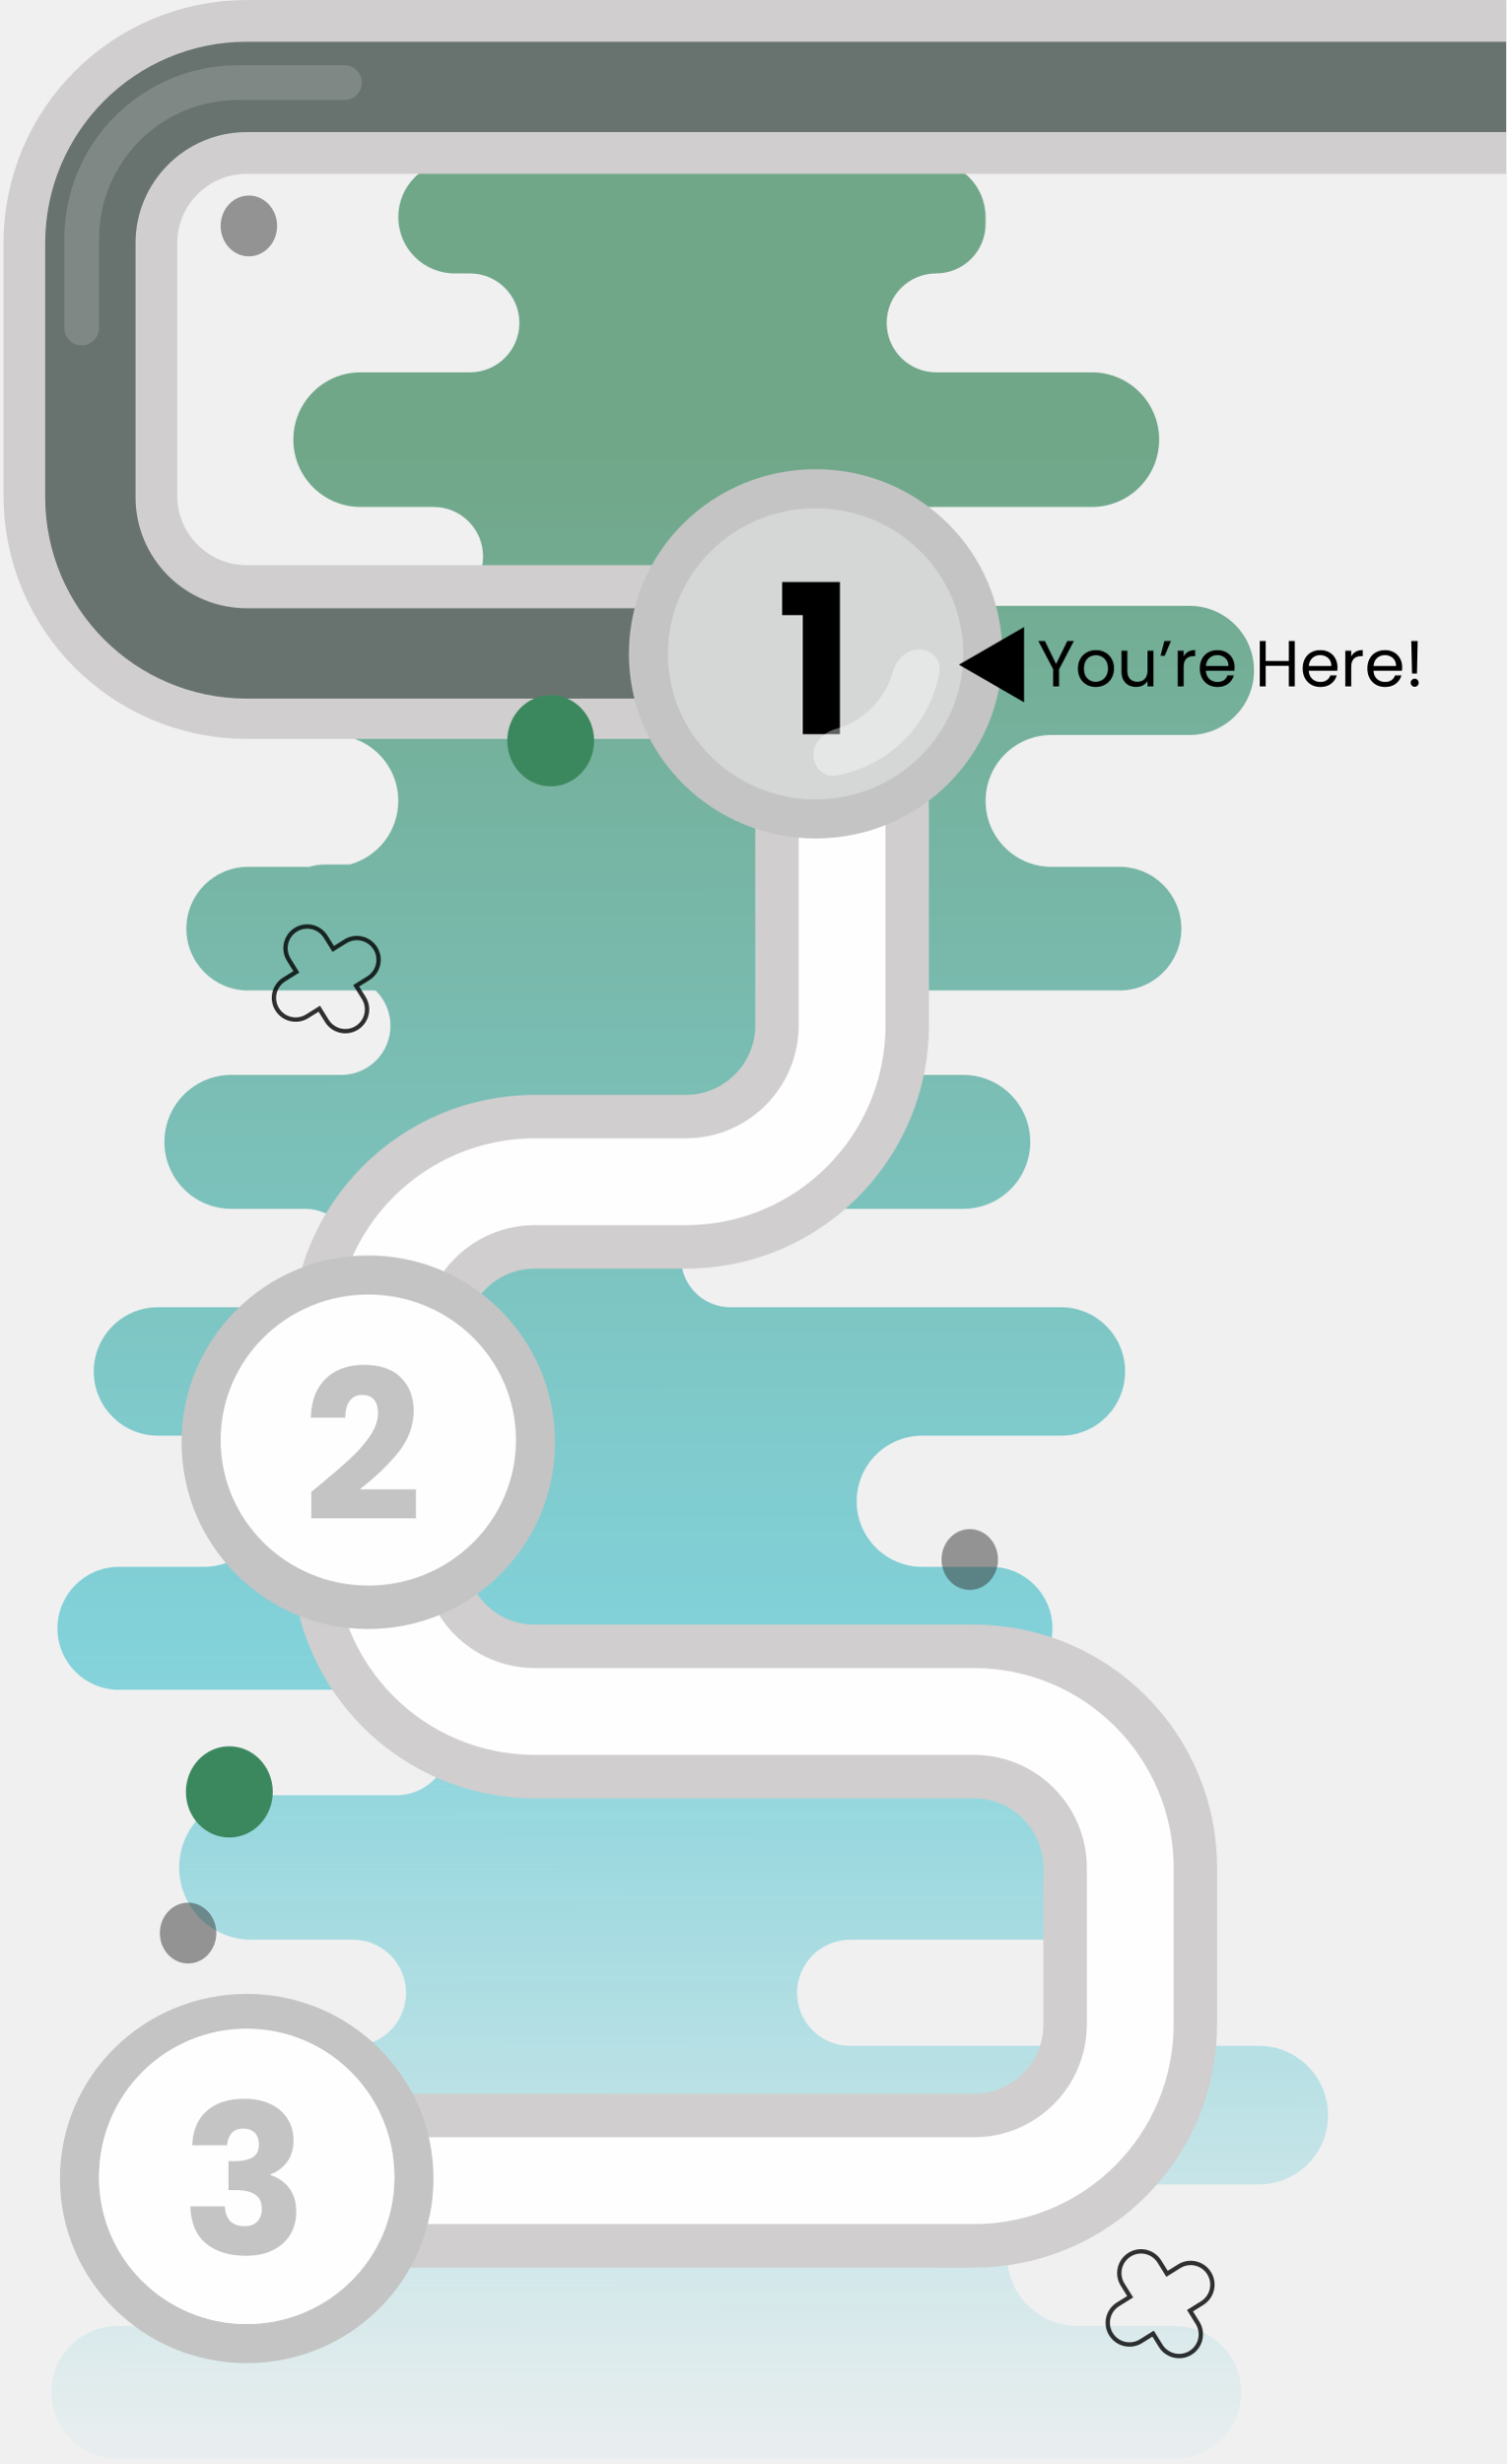
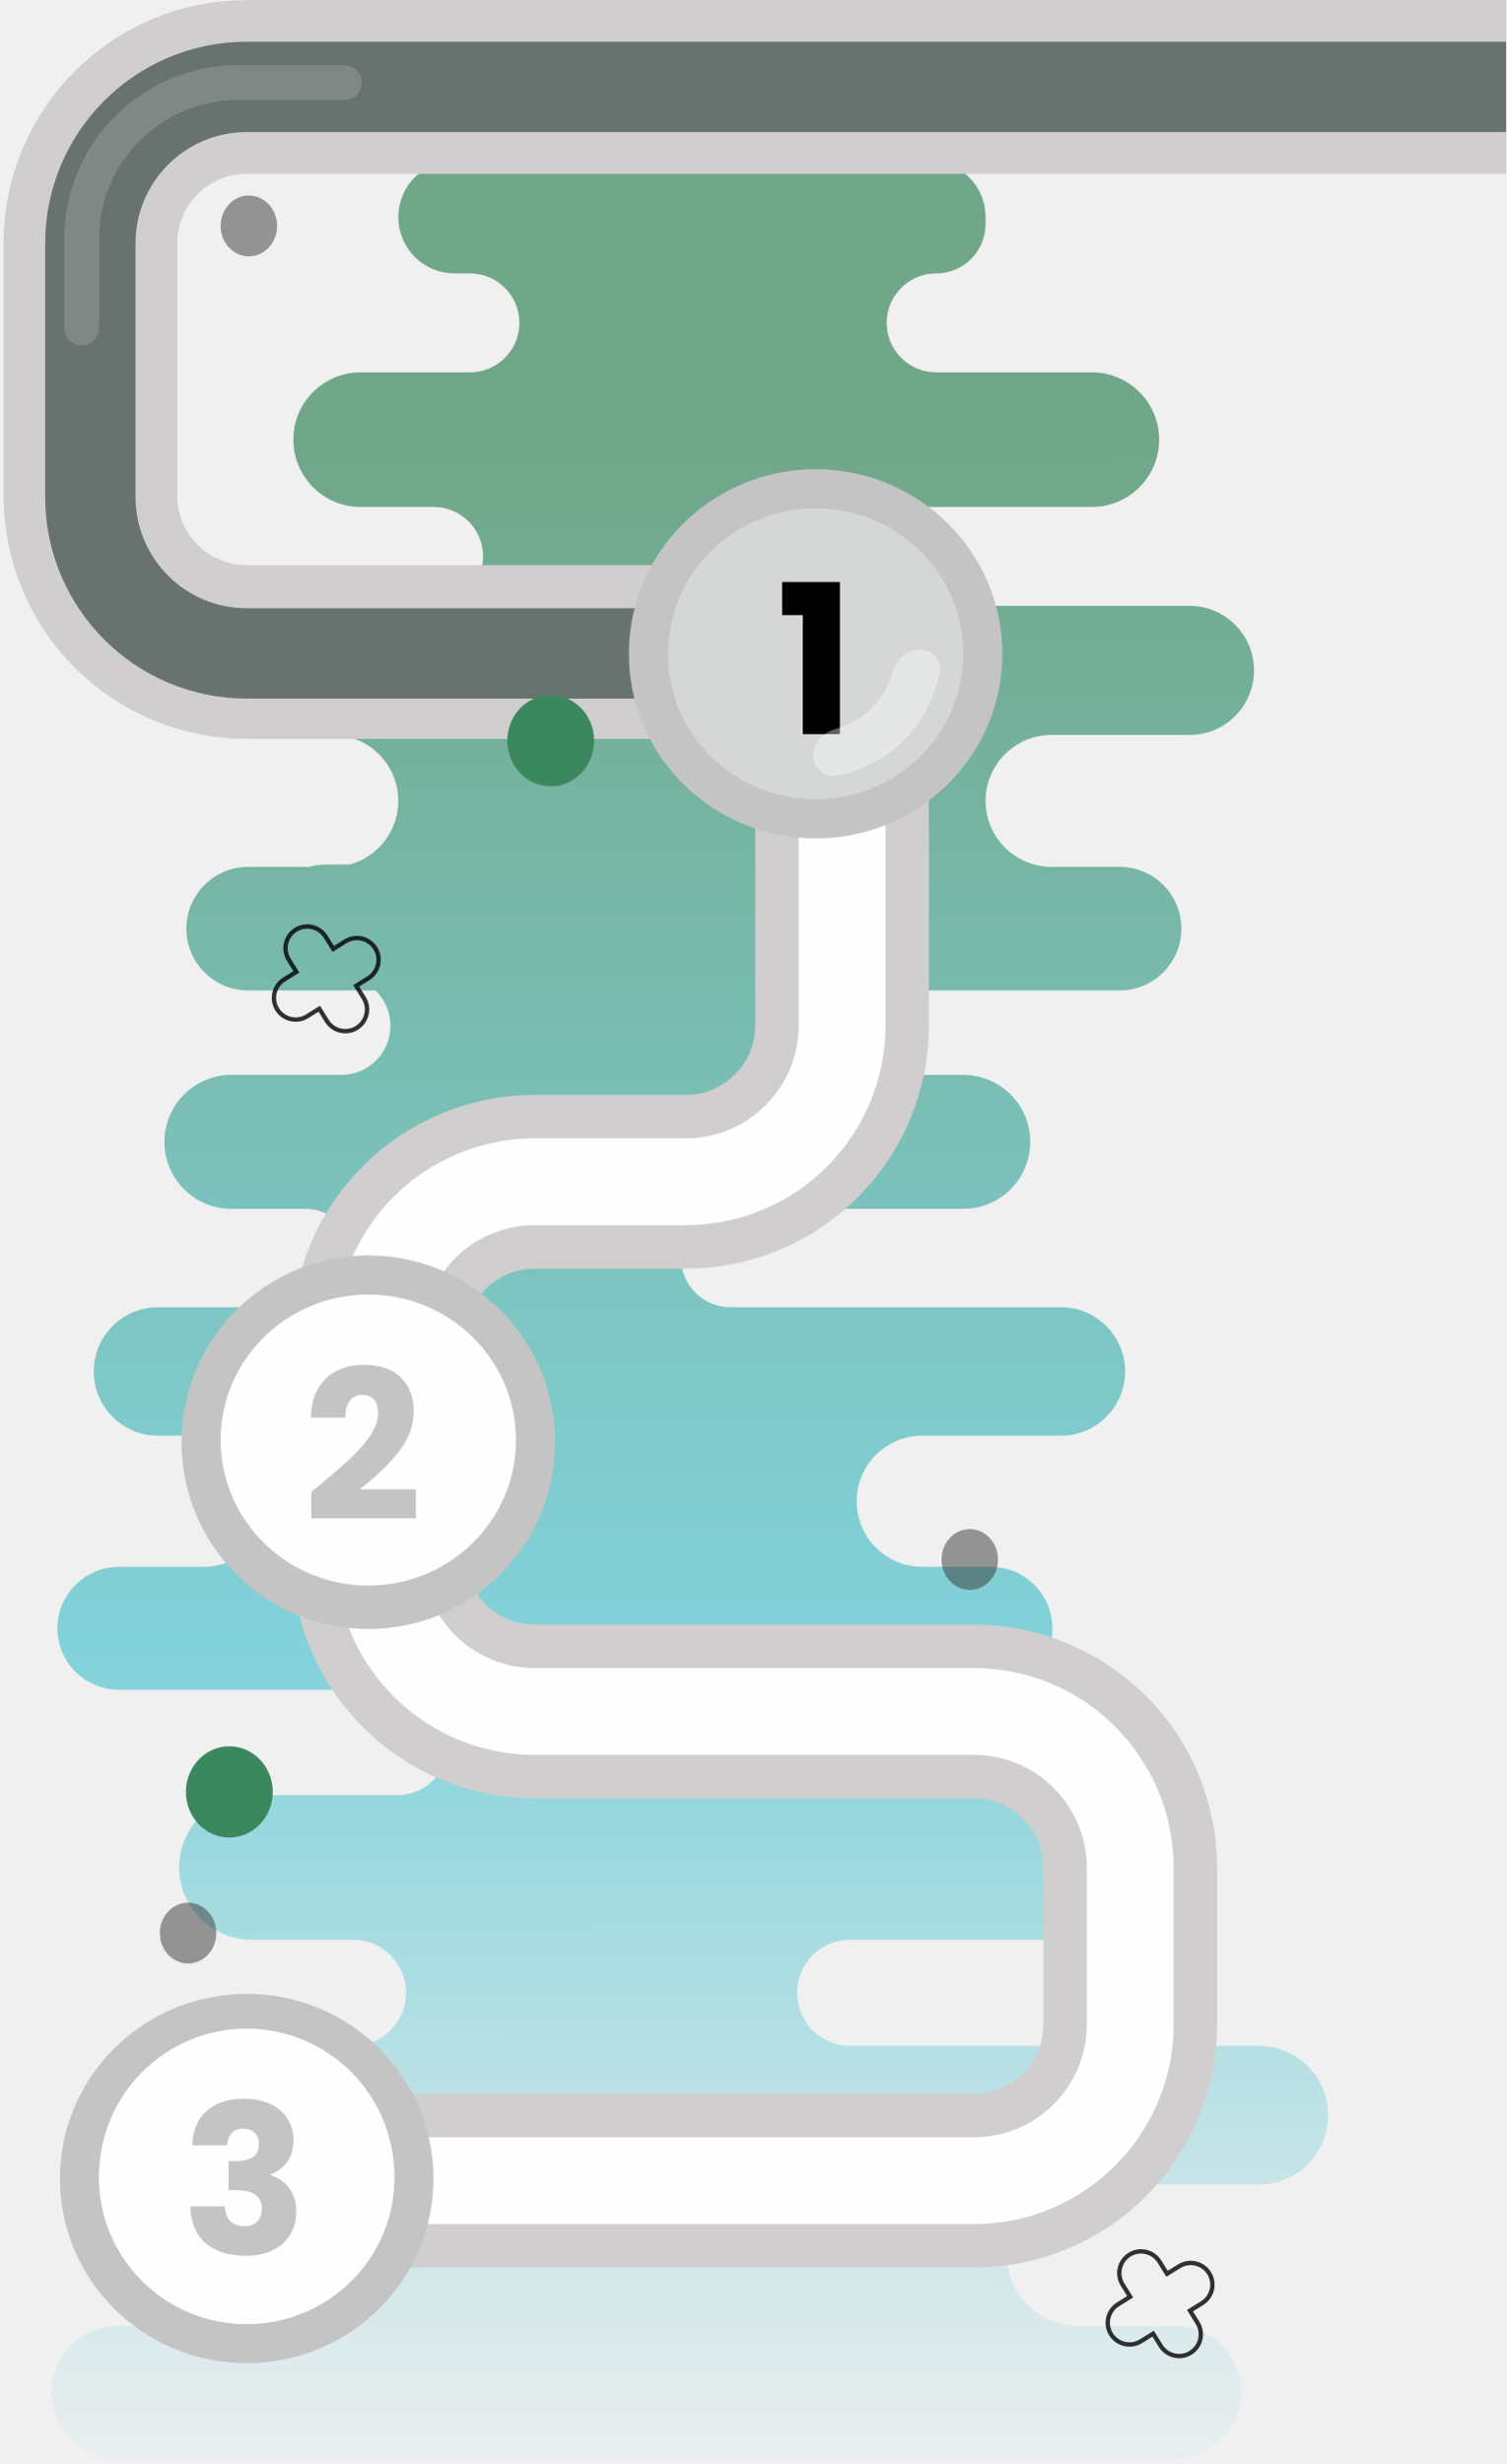
<svg xmlns="http://www.w3.org/2000/svg" width="347" height="567" viewBox="0 0 347 567" fill="none">
-   <path fill-rule="evenodd" clip-rule="evenodd" d="M99.844 139.468H66.14C57.932 139.468 51.278 146.123 51.278 154.331C51.278 162.539 57.932 169.193 66.14 169.193H76.53C84.913 169.193 91.709 175.989 91.709 184.372C91.709 191.361 86.986 197.247 80.557 199.011H74.92C73.632 199.011 72.389 199.2 71.216 199.551H57.142C49.283 199.551 42.912 205.922 42.912 213.781C42.912 221.64 49.283 228.011 57.142 228.011H86.476C88.592 230.069 89.906 232.946 89.906 236.131C89.906 242.385 84.836 247.455 78.582 247.455H53.27C44.757 247.455 37.856 254.356 37.856 262.869C37.856 271.382 44.757 278.283 53.27 278.283H70.217C76.471 278.283 81.541 283.353 81.541 289.607C81.541 295.862 76.471 300.932 70.217 300.932H36.376C28.21 300.932 21.591 307.551 21.591 315.717C21.591 323.882 28.21 330.501 36.376 330.501H46.923C55.262 330.501 62.022 337.262 62.022 345.601C62.022 353.94 55.262 360.7 46.923 360.7H27.381C19.563 360.7 13.226 367.038 13.226 374.856C13.226 382.674 19.563 389.011 27.381 389.011H93.323C99.102 389.981 103.505 395.007 103.505 401.061C103.505 407.809 98.035 413.28 91.287 413.28H57.89C48.705 413.28 41.259 420.725 41.259 429.91C41.259 439.095 48.705 446.541 57.89 446.541H81.283C88.031 446.541 93.501 452.012 93.501 458.76C93.501 465.508 88.031 470.978 81.283 470.978H37.76C28.949 470.978 21.808 478.12 21.808 486.93C21.808 495.74 28.95 502.882 37.76 502.882H53.868C62.865 502.882 70.159 510.176 70.159 519.174C70.159 528.171 62.865 535.465 53.868 535.465H27.077C18.642 535.465 11.804 542.303 11.804 550.738C11.804 559.173 18.642 566.011 27.077 566.011H217.993H270.523C278.958 566.011 285.796 559.173 285.796 550.738C285.796 542.303 278.958 535.465 270.523 535.465H248.178C239.181 535.465 231.887 528.171 231.887 519.174C231.887 510.176 239.181 502.882 248.178 502.882H258.008H289.852C298.662 502.882 305.804 495.74 305.804 486.93C305.804 478.12 298.662 470.978 289.852 470.978H195.754C189.006 470.978 183.535 465.508 183.535 458.76C183.535 452.012 189.006 446.541 195.754 446.541H263.052C272.237 446.541 279.683 439.095 279.683 429.91C279.683 420.725 272.237 413.28 263.052 413.28H216.873C210.125 413.28 204.654 407.809 204.654 401.061C204.654 395.007 209.058 389.981 214.837 389.011H228.183C236.001 389.011 242.339 382.674 242.339 374.856C242.339 367.038 236.001 360.7 228.183 360.7H212.359C204.02 360.7 197.26 353.94 197.26 345.601C197.26 337.262 204.02 330.501 212.359 330.501H219.102H244.284C252.45 330.501 259.069 323.882 259.069 315.717C259.069 307.551 252.45 300.932 244.284 300.932H168.152C161.898 300.932 156.828 295.862 156.828 289.607C156.828 283.353 161.898 278.283 168.152 278.283H221.813C230.325 278.283 237.226 271.382 237.226 262.869C237.226 254.356 230.325 247.455 221.813 247.455H185.812C179.558 247.455 174.488 242.385 174.488 236.131C174.488 232.946 175.81 230.069 177.933 228.011H215.328H257.795C265.654 228.011 272.025 221.64 272.025 213.781C272.025 205.922 265.654 199.551 257.795 199.551H242.125C233.742 199.551 226.946 192.755 226.946 184.372C226.946 175.989 233.742 169.193 242.125 169.193H248.789H273.893C282.102 169.193 288.756 162.539 288.756 154.331C288.756 146.123 282.102 139.468 273.893 139.468H197.899C191.611 139.468 186.515 134.371 186.515 128.084C186.515 121.797 191.611 116.7 197.899 116.7H251.418C259.976 116.7 266.913 109.763 266.913 101.205C266.913 92.647 259.976 85.71 251.418 85.71H215.559C209.271 85.71 204.174 80.613 204.174 74.326C204.174 68.039 209.272 62.942 215.559 62.942C221.848 62.942 226.946 57.844 226.946 51.556V49.977C226.946 42.816 221.142 37.011 213.981 37.011H104.674C97.514 37.011 91.709 42.816 91.709 49.977C91.709 57.137 97.514 62.942 104.674 62.942H108.209C114.496 62.942 119.593 68.039 119.593 74.326C119.593 80.613 114.496 85.71 108.209 85.71H83.038C74.481 85.71 67.543 92.647 67.543 101.205C67.543 109.763 74.481 116.7 83.038 116.7H99.844C106.131 116.7 111.228 121.797 111.228 128.084C111.228 134.371 106.131 139.468 99.844 139.468Z" fill="url(#paint0_linear_175_178)" fill-opacity="0.71" />
+   <path fill-rule="evenodd" clip-rule="evenodd" d="M99.844 139.468H66.14C57.932 139.468 51.278 146.123 51.278 154.331C51.278 162.539 57.932 169.193 66.14 169.193H76.53C84.913 169.193 91.709 175.989 91.709 184.372C91.709 191.361 86.986 197.247 80.557 199.011H74.92C73.632 199.011 72.389 199.2 71.216 199.551H57.142C49.283 199.551 42.912 205.922 42.912 213.781C42.912 221.64 49.283 228.011 57.142 228.011H86.476C88.592 230.069 89.906 232.946 89.906 236.131C89.906 242.385 84.836 247.455 78.582 247.455H53.27C44.757 247.455 37.856 254.356 37.856 262.869C37.856 271.382 44.757 278.283 53.27 278.283H70.217C76.471 278.283 81.541 283.353 81.541 289.607C81.541 295.862 76.471 300.932 70.217 300.932H36.376C28.21 300.932 21.591 307.551 21.591 315.717C21.591 323.882 28.21 330.501 36.376 330.501H46.923C55.262 330.501 62.022 337.262 62.022 345.601C62.022 353.94 55.262 360.7 46.923 360.7H27.381C19.563 360.7 13.226 367.038 13.226 374.856C13.226 382.674 19.563 389.011 27.381 389.011H93.323C99.102 389.981 103.505 395.007 103.505 401.061C103.505 407.809 98.035 413.28 91.287 413.28H57.89C48.705 413.28 41.259 420.725 41.259 429.91C41.259 439.095 48.705 446.541 57.89 446.541H81.283C88.031 446.541 93.501 452.012 93.501 458.76C93.501 465.508 88.031 470.978 81.283 470.978H37.76C28.949 470.978 21.808 478.12 21.808 486.93C21.808 495.74 28.95 502.882 37.76 502.882H53.868C62.865 502.882 70.159 510.176 70.159 519.174C70.159 528.171 62.865 535.465 53.868 535.465H27.077C18.642 535.465 11.804 542.303 11.804 550.738C11.804 559.173 18.642 566.011 27.077 566.011H217.993H270.523C278.958 566.011 285.796 559.173 285.796 550.738C285.796 542.303 278.958 535.465 270.523 535.465H248.178C239.181 535.465 231.887 528.171 231.887 519.174C231.887 510.176 239.181 502.882 248.178 502.882H258.008H289.852C298.662 502.882 305.804 495.74 305.804 486.93C305.804 478.12 298.662 470.978 289.852 470.978H195.754C189.006 470.978 183.535 465.508 183.535 458.76C183.535 452.012 189.006 446.541 195.754 446.541H263.052C272.237 446.541 279.683 439.095 279.683 429.91C279.683 420.725 272.237 413.28 263.052 413.28H216.873C210.125 413.28 204.654 407.809 204.654 401.061C204.654 395.007 209.058 389.981 214.837 389.011H228.183C236.001 389.011 242.339 382.674 242.339 374.856C242.339 367.038 236.001 360.7 228.183 360.7H212.359C204.02 360.7 197.26 353.94 197.26 345.601C197.26 337.262 204.02 330.501 212.359 330.501H219.102H244.284C252.45 330.501 259.069 323.882 259.069 315.717C259.069 307.551 252.45 300.932 244.284 300.932H168.152C161.898 300.932 156.828 295.862 156.828 289.607C156.828 283.353 161.898 278.283 168.152 278.283H221.813C230.325 278.283 237.226 271.382 237.226 262.869C237.226 254.356 230.325 247.455 221.813 247.455H185.812C179.558 247.455 174.488 242.385 174.488 236.131C174.488 232.946 175.81 230.069 177.933 228.011H215.328H257.795C265.654 228.011 272.025 221.64 272.025 213.781C272.025 205.922 265.654 199.551 257.795 199.551H242.125C233.742 199.551 226.946 192.755 226.946 184.372C226.946 175.989 233.742 169.193 242.125 169.193H248.789H273.893C282.102 169.193 288.756 162.539 288.756 154.331C288.756 146.123 282.102 139.468 273.893 139.468H197.899C191.611 139.468 186.515 134.371 186.515 128.084C186.515 121.797 191.611 116.7 197.899 116.7H251.418C259.976 116.7 266.913 109.763 266.913 101.205C266.913 92.647 259.976 85.71 251.418 85.71H215.559C209.271 85.71 204.174 80.613 204.174 74.326C204.174 68.039 209.272 62.942 215.559 62.942C221.848 62.942 226.946 57.844 226.946 51.556V49.977C226.946 42.816 221.142 37.011 213.981 37.011H104.674C97.514 37.011 91.709 42.816 91.709 49.977C91.709 57.137 97.514 62.942 104.674 62.942H108.209C114.496 62.942 119.593 68.039 119.593 74.326C119.593 80.613 114.496 85.71 108.209 85.71H83.038C74.481 85.71 67.543 92.647 67.543 101.205C67.543 109.763 74.481 116.7 83.038 116.7H99.844C106.131 116.7 111.228 121.797 111.228 128.084C111.228 134.371 106.131 139.468 99.844 139.468Z" fill="url(#paint0_linear_0_1)" fill-opacity="0.71" />
  <path d="M346.804 20.011H56.804C36.922 20.011 20.804 36.129 20.804 56.011V114.093C20.804 133.976 36.922 150.093 56.804 150.093H157.901C177.783 150.093 193.901 166.211 193.901 186.093V236.045C193.901 255.927 177.783 272.045 157.901 272.045H123.158C103.275 272.045 87.158 288.163 87.158 308.045V357.997C87.158 377.879 103.275 393.997 123.158 393.997H224.255C244.137 393.997 260.255 410.115 260.255 429.997V466.011C260.255 485.894 244.137 502.011 224.255 502.011H52.538" stroke="#D0CECE" stroke-width="40" />
  <path d="M346.804 20.011H56.804C36.922 20.011 20.804 36.129 20.804 56.011V114.093C20.804 133.976 36.922 150.093 56.804 150.093H157.901C177.783 150.093 193.901 166.211 193.901 186.093V236.045C193.901 255.927 177.783 272.045 157.901 272.045H123.158C103.275 272.045 87.158 288.163 87.158 308.045V357.997C87.158 377.879 103.275 393.997 123.158 393.997H224.255C244.137 393.997 260.255 410.115 260.255 429.997V466.011C260.255 485.894 244.137 502.011 224.255 502.011H52.538" stroke="#FEFEFE" stroke-width="20" />
  <path d="M346.804 20.011H56.804C36.922 20.011 20.804 36.129 20.804 56.011V114.415C20.804 134.297 36.922 150.415 56.804 150.415H193.901" stroke="#687370" stroke-width="20.8" />
  <path d="M79.304 23.011C81.513 23.011 83.304 21.221 83.304 19.011C83.304 16.802 81.513 15.011 79.304 15.011V23.011ZM14.804 75.511C14.804 77.721 16.595 79.511 18.804 79.511C21.013 79.511 22.804 77.721 22.804 75.511H14.804ZM79.304 15.011H54.804V23.011H79.304V15.011ZM14.804 55.011V75.511H22.804V55.011H14.804ZM54.804 15.011C32.712 15.011 14.804 32.92 14.804 55.011H22.804C22.804 37.338 37.131 23.011 54.804 23.011V15.011Z" fill="#ACAFAE" fill-opacity="0.35" />
-   <ellipse cx="187.804" cy="150.511" rx="43" ry="42.5" fill="#C4C4C4" />
-   <ellipse cx="187.804" cy="150.511" rx="34" ry="33.5" fill="#D5D7D6" />
-   <path d="M180.1 141.603V133.971H193.396V169.011H184.852V141.603H180.1Z" fill="black" />
-   <path d="M76.728 218.445L76.303 218.709L76.567 219.134L76.992 218.87L76.728 218.445ZM74.984 215.642L74.559 215.906L74.984 215.642ZM66.493 220.925L66.918 220.661L66.493 220.925ZM68.237 223.728L68.501 224.153L68.926 223.889L68.662 223.464L68.237 223.728ZM73.52 232.219L73.945 231.955L73.68 231.53L73.256 231.794L73.52 232.219ZM82.011 226.936L81.747 226.511L81.322 226.775L81.586 227.2L82.011 226.936ZM85.993 218.569C87.306 220.679 86.66 223.454 84.55 224.767L85.078 225.616C87.657 224.011 88.447 220.62 86.842 218.041L85.993 218.569ZM79.795 217.126C81.905 215.813 84.68 216.459 85.993 218.569L86.842 218.041C85.237 215.462 81.846 214.672 79.267 216.276L79.795 217.126ZM76.992 218.87L79.795 217.126L79.267 216.276L76.464 218.021L76.992 218.87ZM74.559 215.906L76.303 218.709L77.152 218.181L75.408 215.378L74.559 215.906ZM68.361 214.463C70.471 213.15 73.246 213.796 74.559 215.906L75.408 215.378C73.803 212.799 70.412 212.009 67.833 213.614L68.361 214.463ZM66.918 220.661C65.605 218.551 66.251 215.776 68.361 214.463L67.833 213.614C65.254 215.219 64.464 218.61 66.069 221.189L66.918 220.661ZM68.662 223.464L66.918 220.661L66.069 221.189L67.813 223.992L68.662 223.464ZM65.699 225.897L68.501 224.153L67.973 223.304L65.17 225.047L65.699 225.897ZM64.255 232.095C62.942 229.985 63.589 227.21 65.699 225.897L65.17 225.047C62.591 226.652 61.801 230.044 63.406 232.623L64.255 232.095ZM70.453 233.538C68.343 234.851 65.568 234.205 64.255 232.095L63.406 232.623C65.011 235.202 68.403 235.992 70.982 234.387L70.453 233.538ZM73.256 231.794L70.453 233.538L70.982 234.387L73.784 232.643L73.256 231.794ZM75.689 234.757L73.945 231.955L73.096 232.483L74.84 235.286L75.689 234.757ZM81.887 236.201C79.777 237.514 77.002 236.868 75.689 234.757L74.84 235.286C76.444 237.865 79.836 238.655 82.415 237.05L81.887 236.201ZM83.33 230.003C84.643 232.113 83.997 234.888 81.887 236.201L82.415 237.05C84.994 235.445 85.784 232.054 84.179 229.474L83.33 230.003ZM81.586 227.2L83.33 230.003L84.179 229.474L82.435 226.672L81.586 227.2ZM84.55 224.767L81.747 226.511L82.275 227.36L85.078 225.616L84.55 224.767Z" fill="black" fill-opacity="0.8" />
-   <path d="M271.531 521.701L271.795 522.126L271.531 521.701ZM268.728 523.445L268.303 523.709L268.567 524.134L268.992 523.87L268.728 523.445ZM266.984 520.642L266.559 520.906L266.984 520.642ZM258.493 525.925L258.069 526.189L258.493 525.925ZM260.237 528.728L260.501 529.153L260.926 528.889L260.662 528.464L260.237 528.728ZM262.717 538.963L262.453 538.538L262.717 538.963ZM265.52 537.219L265.945 536.955L265.681 536.53L265.256 536.794L265.52 537.219ZM275.755 534.739L275.33 535.003L275.755 534.739ZM274.011 531.936L273.747 531.511L273.322 531.775L273.586 532.2L274.011 531.936ZM277.993 523.569C279.306 525.679 278.66 528.454 276.55 529.767L277.078 530.616C279.657 529.011 280.447 525.62 278.842 523.041L277.993 523.569ZM271.795 522.126C273.905 520.813 276.68 521.459 277.993 523.569L278.842 523.041C277.237 520.462 273.846 519.672 271.267 521.276L271.795 522.126ZM268.992 523.87L271.795 522.126L271.267 521.276L268.464 523.021L268.992 523.87ZM266.559 520.906L268.303 523.709L269.152 523.181L267.408 520.378L266.559 520.906ZM260.361 519.463C262.471 518.15 265.246 518.796 266.559 520.906L267.408 520.378C265.804 517.799 262.412 517.009 259.833 518.614L260.361 519.463ZM258.918 525.661C257.605 523.551 258.251 520.776 260.361 519.463L259.833 518.614C257.254 520.219 256.464 523.61 258.069 526.189L258.918 525.661ZM260.662 528.464L258.918 525.661L258.069 526.189L259.813 528.992L260.662 528.464ZM257.699 530.897L260.501 529.153L259.973 528.304L257.17 530.047L257.699 530.897ZM256.255 537.095C254.942 534.985 255.588 532.21 257.699 530.897L257.17 530.047C254.591 531.652 253.801 535.044 255.406 537.623L256.255 537.095ZM262.453 538.538C260.343 539.851 257.568 539.205 256.255 537.095L255.406 537.623C257.011 540.202 260.403 540.992 262.982 539.387L262.453 538.538ZM265.256 536.794L262.453 538.538L262.982 539.387L265.784 537.643L265.256 536.794ZM267.689 539.757L265.945 536.955L265.096 537.483L266.84 540.286L267.689 539.757ZM273.887 541.201C271.777 542.514 269.002 541.868 267.689 539.757L266.84 540.286C268.444 542.865 271.836 543.655 274.415 542.05L273.887 541.201ZM275.33 535.003C276.643 537.113 275.997 539.888 273.887 541.201L274.415 542.05C276.994 540.445 277.784 537.054 276.179 534.474L275.33 535.003ZM273.586 532.2L275.33 535.003L276.179 534.474L274.435 531.672L273.586 532.2ZM276.55 529.767L273.747 531.511L274.275 532.36L277.078 530.616L276.55 529.767Z" fill="black" fill-opacity="0.8" />
+   <path d="M84.814 225.192L85.078 225.616L84.814 225.192ZM79.531 216.701L79.795 217.126L79.531 216.701ZM76.728 218.445L76.303 218.709L76.567 219.134L76.992 218.87L76.728 218.445ZM74.984 215.642L74.559 215.906L74.984 215.642ZM66.493 220.925L66.069 221.189L66.493 220.925ZM68.237 223.728L68.501 224.153L68.926 223.889L68.662 223.464L68.237 223.728ZM73.52 232.219L73.945 231.955L73.68 231.53L73.256 231.794L73.52 232.219ZM82.011 226.936L81.747 226.511L81.322 226.775L81.586 227.2L82.011 226.936ZM85.993 218.569C87.306 220.679 86.66 223.454 84.55 224.767L85.078 225.616C87.657 224.011 88.447 220.62 86.842 218.041L85.993 218.569ZM79.795 217.126C81.905 215.813 84.68 216.459 85.993 218.569L86.842 218.041C85.237 215.462 81.846 214.672 79.267 216.276L79.795 217.126ZM76.992 218.87L79.795 217.126L79.267 216.276L76.464 218.021L76.992 218.87ZM74.559 215.906L76.303 218.709L77.152 218.181L75.408 215.378L74.559 215.906ZM68.361 214.463C70.471 213.15 73.246 213.796 74.559 215.906L75.408 215.378C73.803 212.799 70.412 212.009 67.833 213.614L68.361 214.463ZM66.918 220.661C65.605 218.551 66.251 215.776 68.361 214.463L67.833 213.614C65.254 215.219 64.464 218.61 66.069 221.189L66.918 220.661ZM68.662 223.464L66.918 220.661L66.069 221.189L67.813 223.992L68.662 223.464ZM65.699 225.897L68.501 224.153L67.973 223.304L65.17 225.047L65.699 225.897ZM64.255 232.095C62.942 229.985 63.589 227.21 65.699 225.897L65.17 225.047C62.591 226.652 61.801 230.044 63.406 232.623L64.255 232.095ZM70.453 233.538C68.343 234.851 65.568 234.205 64.255 232.095L63.406 232.623C65.011 235.202 68.403 235.992 70.982 234.387L70.453 233.538ZM73.256 231.794L70.453 233.538L70.982 234.387L73.784 232.643L73.256 231.794ZM75.689 234.757L73.945 231.955L73.096 232.483L74.84 235.286L75.689 234.757ZM81.887 236.201C79.777 237.514 77.002 236.868 75.689 234.757L74.84 235.286C76.444 237.865 79.836 238.655 82.415 237.05L81.887 236.201ZM83.33 230.003C84.643 232.113 83.997 234.888 81.887 236.201L82.415 237.05C84.994 235.445 85.784 232.054 84.179 229.474L83.33 230.003ZM81.586 227.2L83.33 230.003L84.179 229.474L82.435 226.672L81.586 227.2ZM84.55 224.767L81.747 226.511L82.275 227.36L85.078 225.616L84.55 224.767Z" fill="black" fill-opacity="0.8" />
+   <path d="M276.814 530.192L277.078 530.616L276.814 530.192ZM271.531 521.701L271.795 522.126L271.531 521.701ZM268.728 523.445L268.303 523.709L268.567 524.134L268.992 523.87L268.728 523.445ZM266.984 520.642L266.559 520.906L266.984 520.642ZM258.493 525.925L258.069 526.189L258.493 525.925ZM260.237 528.728L260.501 529.153L260.926 528.889L260.662 528.464L260.237 528.728ZM265.52 537.219L265.945 536.955L265.681 536.53L265.256 536.794L265.52 537.219ZM267.264 540.022L266.84 540.286L267.264 540.022ZM275.755 534.739L275.33 535.003L275.755 534.739ZM274.011 531.936L273.747 531.511L273.322 531.775L273.586 532.2L274.011 531.936ZM277.993 523.569C279.306 525.679 278.66 528.454 276.55 529.767L277.078 530.616C279.657 529.011 280.447 525.62 278.842 523.041L277.993 523.569ZM271.795 522.126C273.905 520.813 276.68 521.459 277.993 523.569L278.842 523.041C277.237 520.462 273.846 519.672 271.267 521.276L271.795 522.126ZM268.992 523.87L271.795 522.126L271.267 521.276L268.464 523.021L268.992 523.87ZM266.559 520.906L268.303 523.709L269.152 523.181L267.408 520.378L266.559 520.906ZM260.361 519.463C262.471 518.15 265.246 518.796 266.559 520.906L267.408 520.378C265.804 517.799 262.412 517.009 259.833 518.614L260.361 519.463ZM258.918 525.661C257.605 523.551 258.251 520.776 260.361 519.463L259.833 518.614C257.254 520.219 256.464 523.61 258.069 526.189L258.918 525.661ZM260.662 528.464L258.918 525.661L258.069 526.189L259.813 528.992L260.662 528.464ZM257.699 530.897L260.501 529.153L259.973 528.304L257.17 530.047L257.699 530.897ZM256.255 537.095C254.942 534.985 255.588 532.21 257.699 530.897L257.17 530.047C254.591 531.652 253.801 535.044 255.406 537.623L256.255 537.095ZM262.453 538.538C260.343 539.851 257.568 539.205 256.255 537.095L255.406 537.623C257.011 540.202 260.403 540.992 262.982 539.387L262.453 538.538ZM265.256 536.794L262.453 538.538L262.982 539.387L265.784 537.643L265.256 536.794ZM267.689 539.757L265.945 536.955L265.096 537.483L266.84 540.286L267.689 539.757ZM273.887 541.201C271.777 542.514 269.002 541.868 267.689 539.757L266.84 540.286C268.444 542.865 271.836 543.655 274.415 542.05L273.887 541.201ZM275.33 535.003C276.643 537.113 275.997 539.888 273.887 541.201L274.415 542.05C276.994 540.445 277.784 537.054 276.179 534.474L275.33 535.003ZM273.586 532.2L275.33 535.003L276.179 534.474L274.435 531.672L273.586 532.2ZM276.55 529.767L273.747 531.511L274.275 532.36L277.078 530.616L276.55 529.767Z" fill="black" fill-opacity="0.8" />
  <ellipse cx="126.804" cy="170.511" rx="10" ry="10.5" fill="#3C885E" />
  <ellipse cx="57.304" cy="52.011" rx="6.5" ry="7" fill="#343434" fill-opacity="0.49" />
  <ellipse cx="43.304" cy="445.011" rx="6.5" ry="7" fill="#343434" fill-opacity="0.49" />
  <ellipse cx="223.304" cy="359.011" rx="6.5" ry="7" fill="#343434" fill-opacity="0.49" />
  <circle cx="84.804" cy="332.011" r="43" fill="#C4C4C4" />
  <ellipse cx="84.804" cy="331.511" rx="34" ry="33.5" fill="#FEFEFE" />
  <path d="M71.676 343.435C72.764 342.571 73.26 342.171 73.164 342.235C76.3 339.643 78.764 337.515 80.556 335.851C82.38 334.187 83.916 332.443 85.164 330.619C86.412 328.795 87.036 327.019 87.036 325.291C87.036 323.979 86.732 322.955 86.124 322.219C85.516 321.483 84.604 321.115 83.388 321.115C82.172 321.115 81.212 321.579 80.508 322.507C79.836 323.403 79.5 324.683 79.5 326.347H71.58C71.644 323.627 72.22 321.355 73.308 319.531C74.428 317.707 75.884 316.363 77.676 315.499C79.5 314.635 81.516 314.203 83.724 314.203C87.532 314.203 90.396 315.179 92.316 317.131C94.268 319.083 95.244 321.627 95.244 324.763C95.244 328.187 94.076 331.371 91.74 334.315C89.404 337.227 86.428 340.075 82.812 342.859H95.772V349.531H71.676V343.435Z" fill="#C4C4C4" />
+   <ellipse cx="52.804" cy="412.511" rx="10" ry="10.5" fill="#3C885E" />
  <ellipse cx="56.804" cy="501.511" rx="43" ry="42.5" fill="#C4C4C4" />
  <ellipse cx="56.804" cy="501.511" rx="34" ry="33.5" fill="#EDF0EF" />
-   <ellipse cx="52.804" cy="412.511" rx="10" ry="10.5" fill="#3C885E" />
  <circle cx="56.804" cy="501.011" r="34" fill="#FEFEFE" />
  <path d="M44.252 493.859C44.38 490.435 45.5 487.795 47.612 485.939C49.724 484.083 52.588 483.155 56.204 483.155C58.604 483.155 60.652 483.571 62.348 484.403C64.076 485.235 65.372 486.371 66.236 487.811C67.132 489.251 67.58 490.867 67.58 492.659C67.58 494.771 67.052 496.499 65.996 497.843C64.94 499.155 63.708 500.051 62.3 500.531V500.723C64.124 501.331 65.564 502.339 66.62 503.747C67.676 505.155 68.204 506.963 68.204 509.171C68.204 511.155 67.74 512.915 66.812 514.451C65.916 515.955 64.588 517.139 62.828 518.003C61.1 518.867 59.036 519.299 56.636 519.299C52.796 519.299 49.724 518.355 47.42 516.467C45.148 514.579 43.948 511.731 43.82 507.923H51.788C51.82 509.331 52.22 510.451 52.988 511.283C53.756 512.083 54.876 512.483 56.348 512.483C57.596 512.483 58.556 512.131 59.228 511.427C59.932 510.691 60.284 509.731 60.284 508.547C60.284 507.011 59.788 505.907 58.796 505.235C57.836 504.531 56.284 504.179 54.14 504.179H52.604V497.507H54.14C55.772 497.507 57.084 497.235 58.076 496.691C59.1 496.115 59.612 495.107 59.612 493.667C59.612 492.515 59.292 491.619 58.652 490.979C58.012 490.339 57.132 490.019 56.012 490.019C54.796 490.019 53.884 490.387 53.276 491.123C52.7 491.859 52.364 492.771 52.268 493.859H44.252Z" fill="#C4C4C4" />
-   <path d="M211.555 149.511C214.454 149.511 216.851 151.879 216.338 154.732C215.965 156.808 215.369 158.843 214.558 160.801C213.076 164.38 210.903 167.632 208.163 170.371C205.424 173.11 202.172 175.283 198.593 176.766C196.635 177.577 194.6 178.172 192.525 178.546C189.672 179.059 187.304 176.661 187.304 173.763C187.304 170.864 189.697 168.584 192.486 167.794C193.195 167.593 193.892 167.351 194.576 167.068C196.881 166.113 198.976 164.713 200.741 162.948C202.505 161.184 203.905 159.089 204.86 156.783C205.143 156.1 205.385 155.402 205.586 154.693C206.377 151.905 208.656 149.511 211.555 149.511Z" fill="white" fill-opacity="0.38" />
-   <path d="M233.804 154.511C234.632 154.511 235.304 153.84 235.304 153.011C235.304 152.183 234.632 151.511 233.804 151.511V154.511ZM220.804 153.011L235.804 161.672V144.351L220.804 153.011Z" fill="black" />
-   <path d="M247.279 147.556L243.874 154.066V158.011H242.509V154.066L239.089 147.556H240.604L243.184 152.851L245.764 147.556H247.279ZM252.303 158.146C251.533 158.146 250.833 157.971 250.203 157.621C249.583 157.271 249.093 156.776 248.733 156.136C248.383 155.486 248.208 154.736 248.208 153.886C248.208 153.046 248.388 152.306 248.748 151.666C249.118 151.016 249.618 150.521 250.248 150.181C250.878 149.831 251.583 149.656 252.363 149.656C253.143 149.656 253.848 149.831 254.478 150.181C255.108 150.521 255.603 151.011 255.963 151.651C256.333 152.291 256.518 153.036 256.518 153.886C256.518 154.736 256.328 155.486 255.948 156.136C255.578 156.776 255.073 157.271 254.433 157.621C253.793 157.971 253.083 158.146 252.303 158.146ZM252.303 156.946C252.793 156.946 253.253 156.831 253.683 156.601C254.113 156.371 254.458 156.026 254.718 155.566C254.988 155.106 255.123 154.546 255.123 153.886C255.123 153.226 254.993 152.666 254.733 152.206C254.473 151.746 254.133 151.406 253.713 151.186C253.293 150.956 252.838 150.841 252.348 150.841C251.848 150.841 251.388 150.956 250.968 151.186C250.558 151.406 250.228 151.746 249.978 152.206C249.728 152.666 249.603 153.226 249.603 153.886C249.603 154.556 249.723 155.121 249.963 155.581C250.213 156.041 250.543 156.386 250.953 156.616C251.363 156.836 251.813 156.946 252.303 156.946ZM265.603 149.791V158.011H264.238V156.796C263.978 157.216 263.613 157.546 263.143 157.786C262.683 158.016 262.173 158.131 261.613 158.131C260.973 158.131 260.398 158.001 259.888 157.741C259.378 157.471 258.973 157.071 258.673 156.541C258.383 156.011 258.238 155.366 258.238 154.606V149.791H259.588V154.426C259.588 155.236 259.793 155.861 260.203 156.301C260.613 156.731 261.173 156.946 261.883 156.946C262.613 156.946 263.188 156.721 263.608 156.271C264.028 155.821 264.238 155.166 264.238 154.306V149.791H265.603ZM268.118 147.556H269.633L268.193 150.961H267.233L268.118 147.556ZM272.554 151.126C272.794 150.656 273.134 150.291 273.574 150.031C274.024 149.771 274.569 149.641 275.209 149.641V151.051H274.849C273.319 151.051 272.554 151.881 272.554 153.541V158.011H271.189V149.791H272.554V151.126ZM284.285 153.586C284.285 153.846 284.27 154.121 284.24 154.411H277.67C277.72 155.221 277.995 155.856 278.495 156.316C279.005 156.766 279.62 156.991 280.34 156.991C280.93 156.991 281.42 156.856 281.81 156.586C282.21 156.306 282.49 155.936 282.65 155.476H284.12C283.9 156.266 283.46 156.911 282.8 157.411C282.14 157.901 281.32 158.146 280.34 158.146C279.56 158.146 278.86 157.971 278.24 157.621C277.63 157.271 277.15 156.776 276.8 156.136C276.45 155.486 276.275 154.736 276.275 153.886C276.275 153.036 276.445 152.291 276.785 151.651C277.125 151.011 277.6 150.521 278.21 150.181C278.83 149.831 279.54 149.656 280.34 149.656C281.12 149.656 281.81 149.826 282.41 150.166C283.01 150.506 283.47 150.976 283.79 151.576C284.12 152.166 284.285 152.836 284.285 153.586ZM282.875 153.301C282.875 152.781 282.76 152.336 282.53 151.966C282.3 151.586 281.985 151.301 281.585 151.111C281.195 150.911 280.76 150.811 280.28 150.811C279.59 150.811 279 151.031 278.51 151.471C278.03 151.911 277.755 152.521 277.685 153.301H282.875ZM298.141 147.556V158.011H296.776V153.271H291.451V158.011H290.086V147.556H291.451V152.146H296.776V147.556H298.141ZM307.971 153.586C307.971 153.846 307.956 154.121 307.926 154.411H301.356C301.406 155.221 301.681 155.856 302.181 156.316C302.691 156.766 303.306 156.991 304.026 156.991C304.616 156.991 305.106 156.856 305.496 156.586C305.896 156.306 306.176 155.936 306.336 155.476H307.806C307.586 156.266 307.146 156.911 306.486 157.411C305.826 157.901 305.006 158.146 304.026 158.146C303.246 158.146 302.546 157.971 301.926 157.621C301.316 157.271 300.836 156.776 300.486 156.136C300.136 155.486 299.961 154.736 299.961 153.886C299.961 153.036 300.131 152.291 300.471 151.651C300.811 151.011 301.286 150.521 301.896 150.181C302.516 149.831 303.226 149.656 304.026 149.656C304.806 149.656 305.496 149.826 306.096 150.166C306.696 150.506 307.156 150.976 307.476 151.576C307.806 152.166 307.971 152.836 307.971 153.586ZM306.561 153.301C306.561 152.781 306.446 152.336 306.216 151.966C305.986 151.586 305.671 151.301 305.271 151.111C304.881 150.911 304.446 150.811 303.966 150.811C303.276 150.811 302.686 151.031 302.196 151.471C301.716 151.911 301.441 152.521 301.371 153.301H306.561ZM311.138 151.126C311.378 150.656 311.718 150.291 312.158 150.031C312.608 149.771 313.153 149.641 313.793 149.641V151.051H313.433C311.903 151.051 311.138 151.881 311.138 153.541V158.011H309.773V149.791H311.138V151.126ZM322.869 153.586C322.869 153.846 322.854 154.121 322.824 154.411H316.254C316.304 155.221 316.579 155.856 317.079 156.316C317.589 156.766 318.204 156.991 318.924 156.991C319.514 156.991 320.004 156.856 320.394 156.586C320.794 156.306 321.074 155.936 321.234 155.476H322.704C322.484 156.266 322.044 156.911 321.384 157.411C320.724 157.901 319.904 158.146 318.924 158.146C318.144 158.146 317.444 157.971 316.824 157.621C316.214 157.271 315.734 156.776 315.384 156.136C315.034 155.486 314.859 154.736 314.859 153.886C314.859 153.036 315.029 152.291 315.369 151.651C315.709 151.011 316.184 150.521 316.794 150.181C317.414 149.831 318.124 149.656 318.924 149.656C319.704 149.656 320.394 149.826 320.994 150.166C321.594 150.506 322.054 150.976 322.374 151.576C322.704 152.166 322.869 152.836 322.869 153.586ZM321.459 153.301C321.459 152.781 321.344 152.336 321.114 151.966C320.884 151.586 320.569 151.301 320.169 151.111C319.779 150.911 319.344 150.811 318.864 150.811C318.174 150.811 317.584 151.031 317.094 151.471C316.614 151.911 316.339 152.521 316.269 153.301H321.459ZM326.441 147.556L326.276 155.056H325.136L324.971 147.556H326.441ZM325.766 158.101C325.506 158.101 325.286 158.011 325.106 157.831C324.926 157.651 324.836 157.431 324.836 157.171C324.836 156.911 324.926 156.691 325.106 156.511C325.286 156.331 325.506 156.241 325.766 156.241C326.016 156.241 326.226 156.331 326.396 156.511C326.576 156.691 326.666 156.911 326.666 157.171C326.666 157.431 326.576 157.651 326.396 157.831C326.226 158.011 326.016 158.101 325.766 158.101Z" fill="black" />
+   <ellipse cx="187.804" cy="150.511" rx="43" ry="42.5" fill="#C4C4C4" />
+   <ellipse cx="187.804" cy="150.511" rx="34" ry="33.5" fill="#D5D7D6" />
+   <path d="M180.1 141.603V133.971H193.396V169.011H184.852V141.603H180.1Z" fill="black" />
+   <path d="M211.555 149.511C214.454 149.511 216.851 151.879 216.338 154.732C215.965 156.808 215.369 158.843 214.558 160.801C213.076 164.38 210.903 167.632 208.163 170.371C205.424 173.11 202.172 175.283 198.593 176.766C196.635 177.577 194.6 178.172 192.525 178.546C189.672 179.059 187.304 176.661 187.304 173.763V173.763C187.304 170.864 189.697 168.584 192.486 167.794C193.195 167.593 193.892 167.351 194.576 167.068C196.881 166.113 198.976 164.713 200.741 162.948C202.505 161.184 203.905 159.089 204.86 156.783C205.143 156.1 205.385 155.402 205.586 154.693C206.377 151.905 208.656 149.511 211.555 149.511V149.511Z" fill="white" fill-opacity="0.38" />
  <defs>
-     <linearGradient id="paint0_linear_175_178" x1="161.427" y1="37.011" x2="161.748" y2="589.266" gradientUnits="userSpaceOnUse">
+     <linearGradient id="paint0_linear_0_1" x1="161.427" y1="37.011" x2="161.748" y2="589.266" gradientUnits="userSpaceOnUse">
      <stop offset="0.12" stop-color="#3C885E" />
      <stop offset="0.62" stop-color="#55C5D1" />
      <stop offset="0.948" stop-color="#55C5D1" stop-opacity="0.08" />
    </linearGradient>
  </defs>
</svg>
